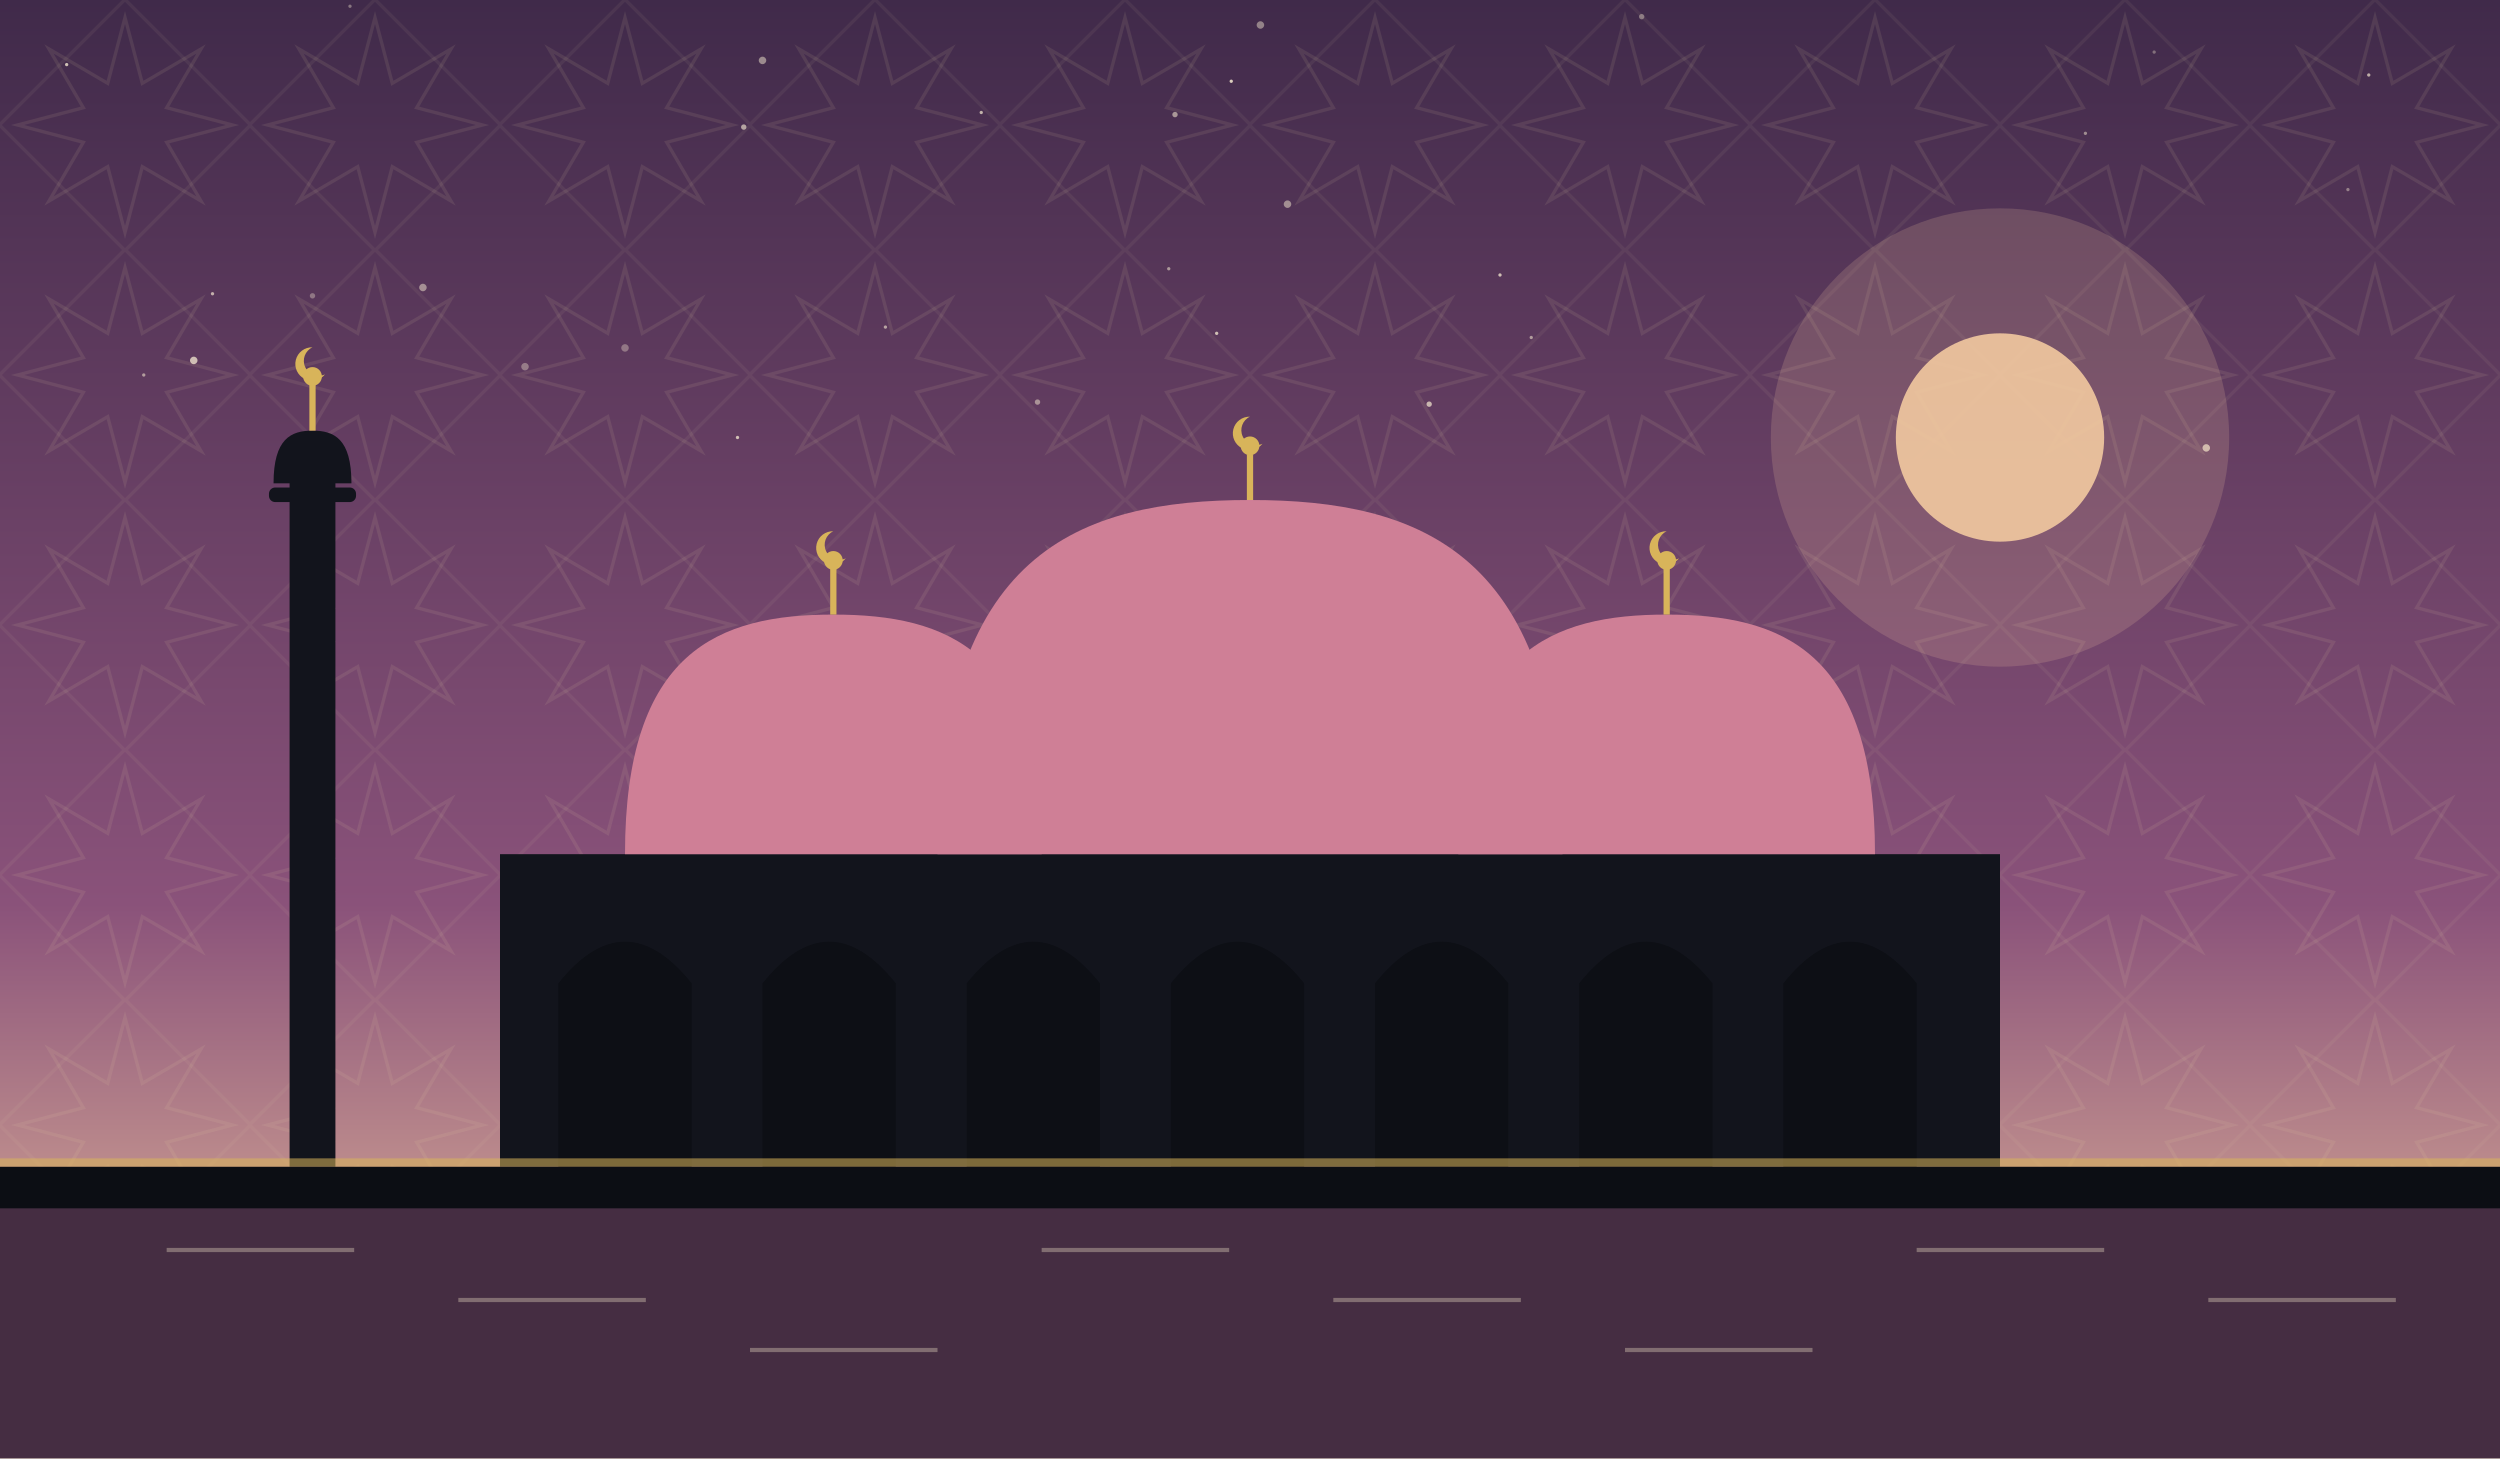
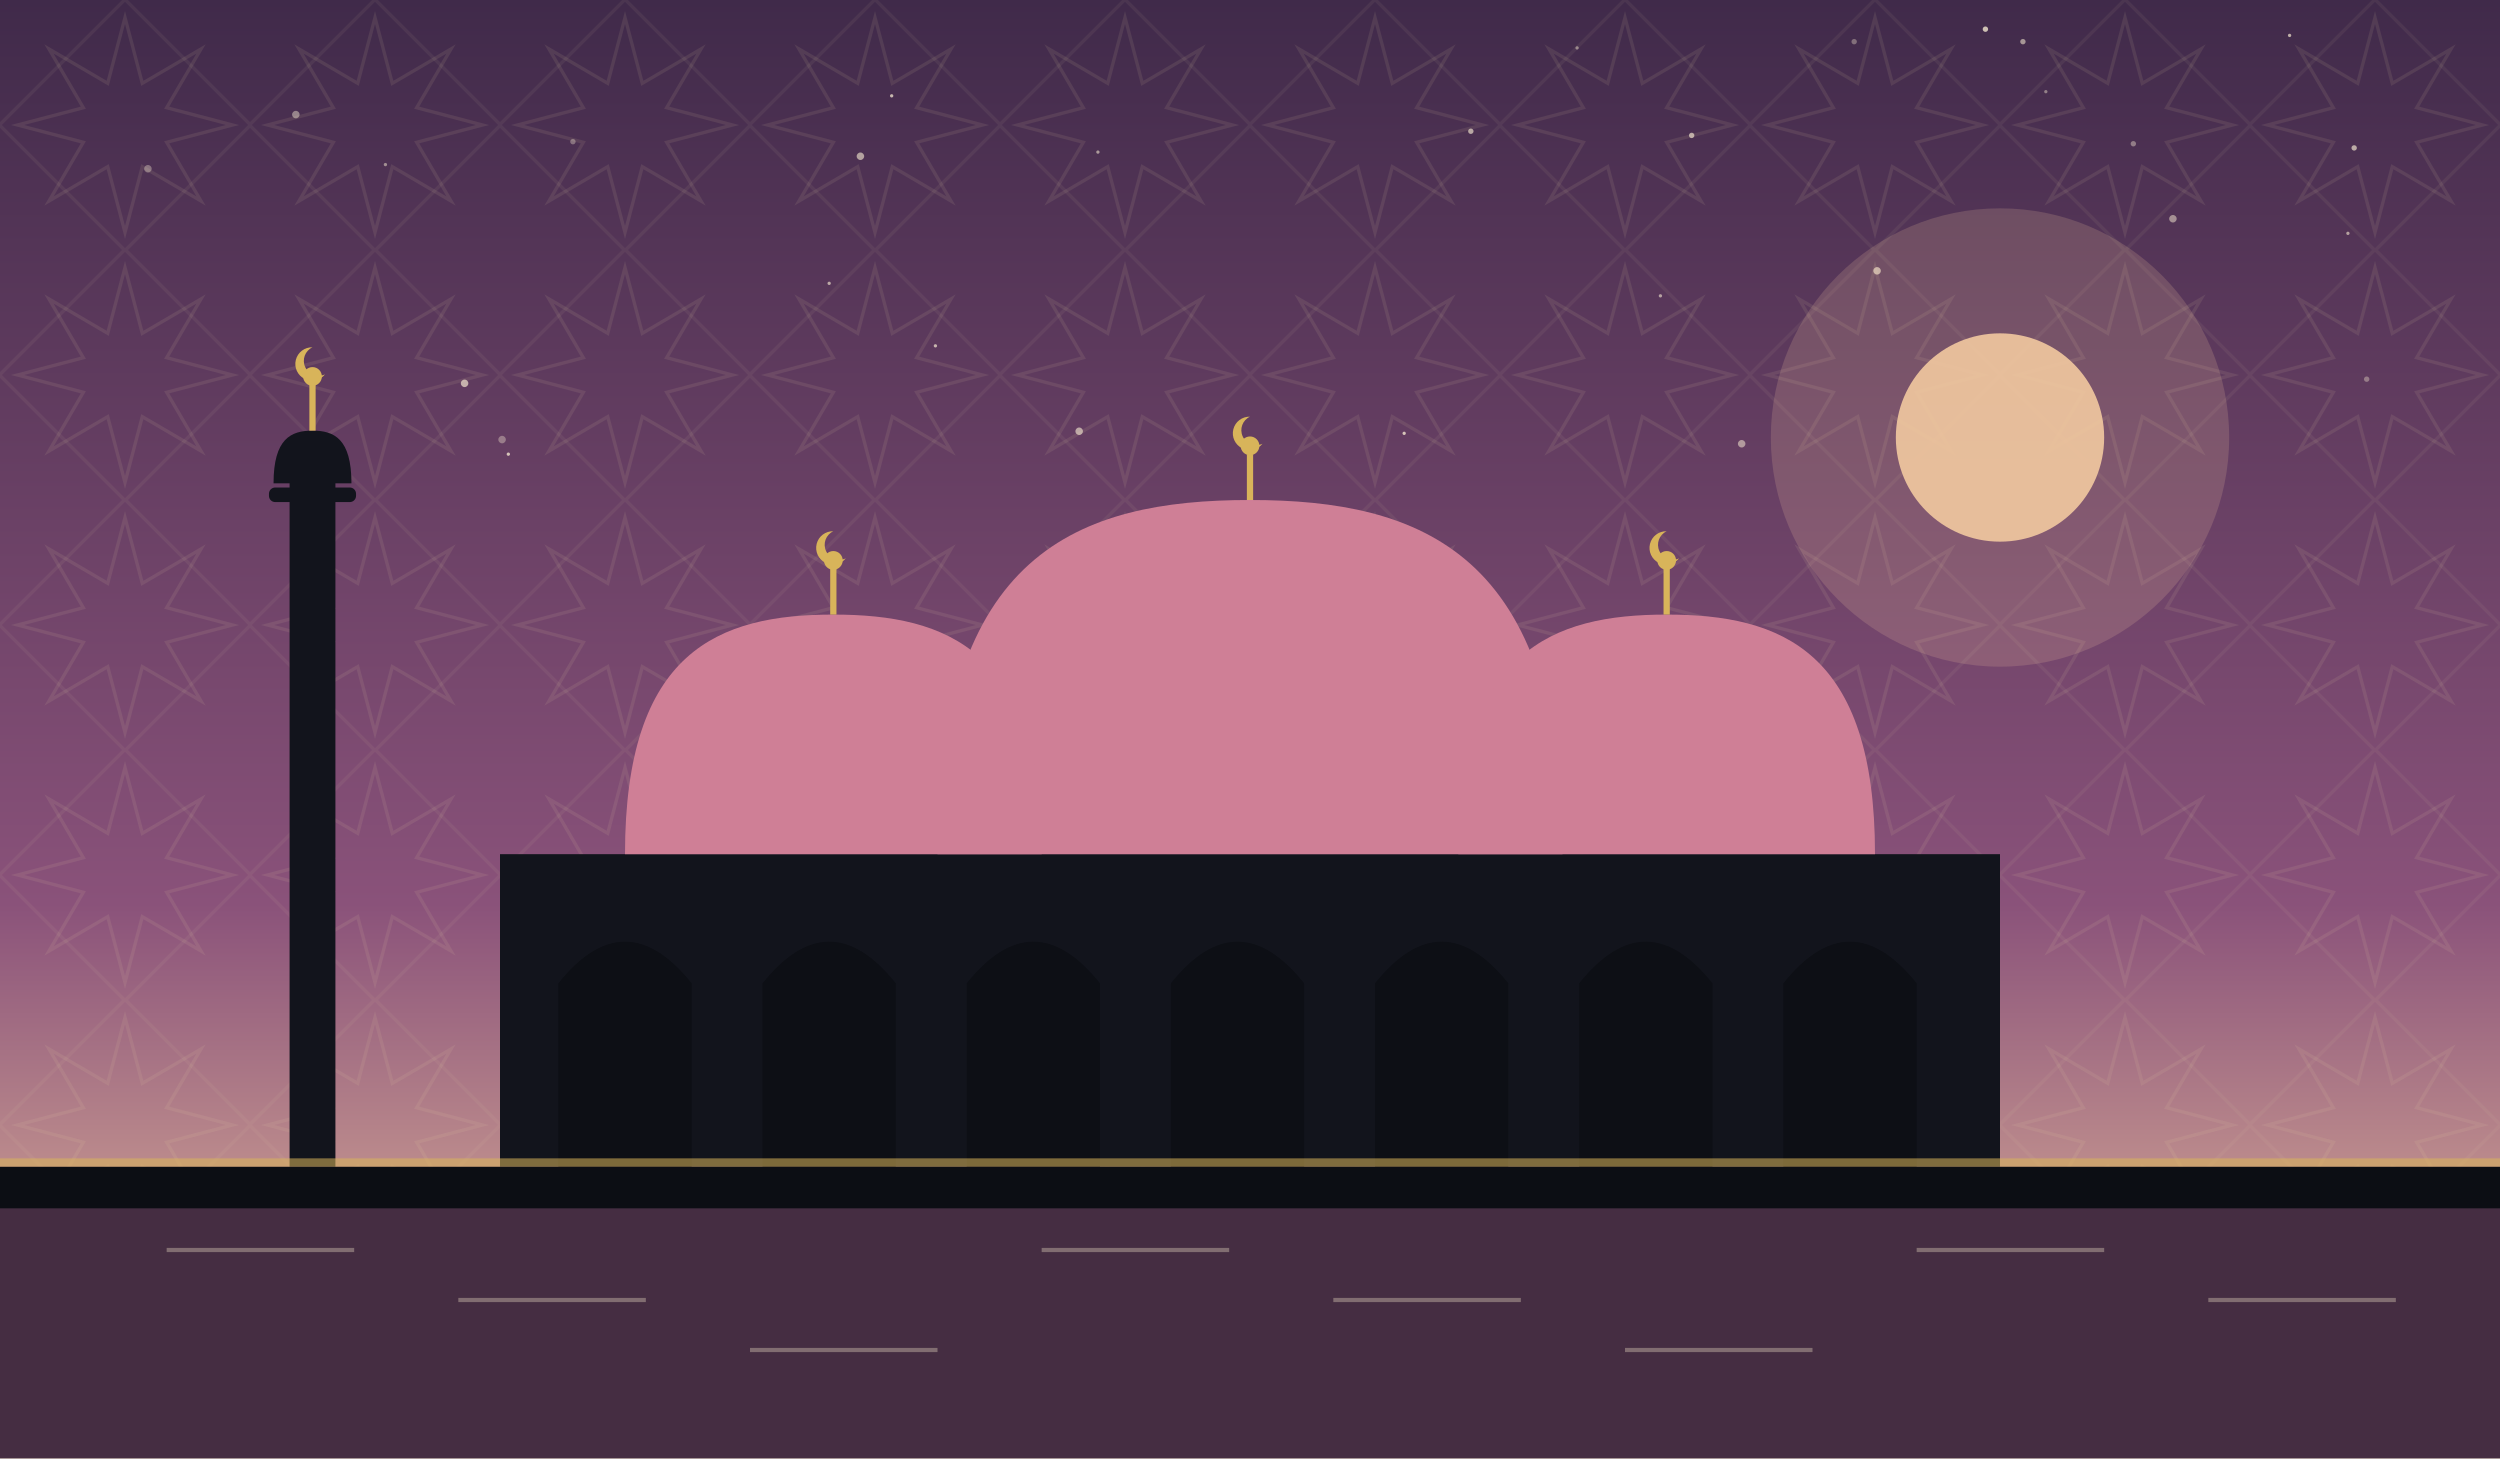
<svg xmlns="http://www.w3.org/2000/svg" viewBox="0 0 1200 700" role="img">
  <defs>
    <linearGradient id="sky" x1="0" y1="0" x2="0" y2="1">
      <stop offset="0" stop-color="#402a4a" />
      <stop offset="0.62" stop-color="#8a527a" />
      <stop offset="1" stop-color="#f2c9a0" />
    </linearGradient>
    <pattern id="g1" width="120" height="120" patternUnits="userSpaceOnUse">
      <polygon points="111.6,60.0 80.0,68.3 96.5,96.5 68.3,80.0 60.0,111.6 51.7,80.0 23.5,96.5 40.0,68.3 8.4,60.0 40.0,51.7 23.5,23.5 51.7,40.0 60.0,8.4 68.3,40.0 96.5,23.5 80.0,51.7" fill="none" stroke="#e8d9a8" stroke-width="1.6" opacity="0.1" />
      <rect x="17.4" y="17.4" width="85.2" height="85.2" fill="none" stroke="#e8d9a8" stroke-width="1.6" opacity="0.07" transform="rotate(45 60.0 60.0)" />
    </pattern>
  </defs>
  <rect width="1200" height="700" fill="url(#sky)" />
  <rect width="1200" height="700" fill="url(#g1)" />
-   <circle cx="788" cy="8" r="1.3" fill="#f7ecd2" opacity="0.39" />
-   <circle cx="102" cy="141" r="0.8" fill="#f7ecd2" opacity="0.67" />
-   <circle cx="561" cy="129" r="0.8" fill="#f7ecd2" opacity="0.54" />
-   <circle cx="605" cy="12" r="1.8" fill="#f7ecd2" opacity="0.45" />
-   <circle cx="354" cy="210" r="0.8" fill="#f7ecd2" opacity="0.75" />
-   <circle cx="168" cy="3" r="0.8" fill="#f7ecd2" opacity="0.39" />
-   <circle cx="1127" cy="91" r="0.8" fill="#f7ecd2" opacity="0.42" />
-   <circle cx="471" cy="54" r="0.8" fill="#f7ecd2" opacity="0.69" />
-   <circle cx="720" cy="132" r="0.8" fill="#f7ecd2" opacity="0.75" />
-   <circle cx="1034" cy="25" r="0.8" fill="#f7ecd2" opacity="0.35" />
-   <circle cx="93" cy="173" r="1.8" fill="#f7ecd2" opacity="0.74" />
-   <circle cx="1137" cy="36" r="0.8" fill="#f7ecd2" opacity="0.67" />
-   <circle cx="686" cy="194" r="1.3" fill="#f7ecd2" opacity="0.69" />
-   <circle cx="300" cy="167" r="1.8" fill="#f7ecd2" opacity="0.35" />
-   <circle cx="1059" cy="215" r="1.8" fill="#f7ecd2" opacity="0.70" />
-   <circle cx="203" cy="138" r="1.8" fill="#f7ecd2" opacity="0.49" />
-   <circle cx="252" cy="176" r="1.8" fill="#f7ecd2" opacity="0.37" />
-   <circle cx="366" cy="29" r="1.8" fill="#f7ecd2" opacity="0.49" />
-   <circle cx="425" cy="157" r="0.8" fill="#f7ecd2" opacity="0.60" />
-   <circle cx="69" cy="180" r="0.8" fill="#f7ecd2" opacity="0.55" />
-   <circle cx="618" cy="98" r="1.8" fill="#f7ecd2" opacity="0.49" />
-   <circle cx="32" cy="31" r="0.8" fill="#f7ecd2" opacity="0.77" />
-   <circle cx="591" cy="39" r="0.8" fill="#f7ecd2" opacity="0.84" />
-   <circle cx="735" cy="162" r="0.8" fill="#f7ecd2" opacity="0.55" />
-   <circle cx="584" cy="160" r="0.8" fill="#f7ecd2" opacity="0.75" />
-   <circle cx="498" cy="193" r="1.3" fill="#f7ecd2" opacity="0.49" />
-   <circle cx="357" cy="61" r="1.3" fill="#f7ecd2" opacity="0.62" />
-   <circle cx="1001" cy="64" r="0.8" fill="#f7ecd2" opacity="0.49" />
-   <circle cx="150" cy="142" r="1.3" fill="#f7ecd2" opacity="0.35" />
-   <circle cx="564" cy="55" r="1.3" fill="#f7ecd2" opacity="0.55" />
+   <circle cx="241" cy="211" r="1.8" fill="#f7ecd2" opacity="0.36" />
+   <circle cx="971" cy="20" r="1.3" fill="#f7ecd2" opacity="0.55" />
+   <circle cx="398" cy="136" r="0.8" fill="#f7ecd2" opacity="0.63" />
+   <circle cx="706" cy="63" r="1.3" fill="#f7ecd2" opacity="0.63" />
+   <circle cx="527" cy="73" r="0.8" fill="#f7ecd2" opacity="0.56" />
+   <circle cx="797" cy="142" r="0.8" fill="#f7ecd2" opacity="0.59" />
+   <circle cx="244" cy="218" r="0.8" fill="#f7ecd2" opacity="0.77" />
+   <circle cx="812" cy="65" r="1.3" fill="#f7ecd2" opacity="0.65" />
+   <circle cx="413" cy="75" r="1.8" fill="#f7ecd2" opacity="0.60" />
+   <circle cx="223" cy="184" r="1.8" fill="#f7ecd2" opacity="0.67" />
+   <circle cx="890" cy="20" r="1.3" fill="#f7ecd2" opacity="0.35" />
+   <circle cx="518" cy="207" r="1.8" fill="#f7ecd2" opacity="0.61" />
+   <circle cx="1099" cy="17" r="0.8" fill="#f7ecd2" opacity="0.68" />
+   <circle cx="449" cy="166" r="0.8" fill="#f7ecd2" opacity="0.69" />
+   <circle cx="1136" cy="182" r="1.3" fill="#f7ecd2" opacity="0.37" />
+   <circle cx="1024" cy="69" r="1.3" fill="#f7ecd2" opacity="0.41" />
+   <circle cx="185" cy="79" r="0.8" fill="#f7ecd2" opacity="0.50" />
+   <circle cx="275" cy="68" r="1.3" fill="#f7ecd2" opacity="0.35" />
+   <circle cx="982" cy="44" r="0.8" fill="#f7ecd2" opacity="0.43" />
+   <circle cx="1130" cy="71" r="1.3" fill="#f7ecd2" opacity="0.65" />
+   <circle cx="71" cy="81" r="1.8" fill="#f7ecd2" opacity="0.36" />
+   <circle cx="901" cy="130" r="1.8" fill="#f7ecd2" opacity="0.65" />
+   <circle cx="428" cy="46" r="0.8" fill="#f7ecd2" opacity="0.73" />
+   <circle cx="836" cy="213" r="1.8" fill="#f7ecd2" opacity="0.53" />
+   <circle cx="757" cy="23" r="0.8" fill="#f7ecd2" opacity="0.46" />
+   <circle cx="1127" cy="112" r="0.8" fill="#f7ecd2" opacity="0.59" />
+   <circle cx="674" cy="208" r="0.8" fill="#f7ecd2" opacity="0.77" />
+   <circle cx="142" cy="55" r="1.8" fill="#f7ecd2" opacity="0.45" />
+   <circle cx="1043" cy="105" r="1.8" fill="#f7ecd2" opacity="0.50" />
+   <circle cx="953" cy="14" r="1.3" fill="#f7ecd2" opacity="0.77" />
  <circle cx="960" cy="210" r="110" fill="#f2c9a0" opacity="0.18" />
  <circle cx="960" cy="210" r="50" fill="#f2c9a0" opacity="0.9" />
  <rect x="240" y="410" width="720" height="150" fill="#12141c" />
  <path d="M 268 560 L 268 472 Q 300 432 332 472 L 332 560 Z" fill="#0c0e14" opacity="0.9" />
  <path d="M 366 560 L 366 472 Q 398 432 430 472 L 430 560 Z" fill="#0c0e14" opacity="0.9" />
  <path d="M 464 560 L 464 472 Q 496 432 528 472 L 528 560 Z" fill="#0c0e14" opacity="0.9" />
  <path d="M 562 560 L 562 472 Q 594 432 626 472 L 626 560 Z" fill="#0c0e14" opacity="0.9" />
  <path d="M 660 560 L 660 472 Q 692 432 724 472 L 724 560 Z" fill="#0c0e14" opacity="0.9" />
  <path d="M 758 560 L 758 472 Q 790 432 822 472 L 822 560 Z" fill="#0c0e14" opacity="0.9" />
  <path d="M 856 560 L 856 472 Q 888 432 920 472 L 920 560 Z" fill="#0c0e14" opacity="0.9" />
  <path d="M 450 410 C 450 265.5, 517.5 240, 600 240 C 682.5 240, 750 265.5, 750 410 Z" fill="#cf7f96" />
  <line x1="600" y1="240" x2="600" y2="218" stroke="#d8b45a" stroke-width="3" />
  <circle cx="600" cy="214" r="4.5" fill="#d8b45a" />
  <path d="M 600 200 a 8 8 0 1 0 6 13 a 6.4 6.4 0 1 1 -6 -13 Z" fill="#d8b45a" />
  <path d="M 300 410 C 300 312.25, 345.0 295, 400 295 C 455.0 295, 500 312.25, 500 410 Z" fill="#cf7f96" />
  <line x1="400" y1="295" x2="400" y2="273" stroke="#d8b45a" stroke-width="3" />
  <circle cx="400" cy="269" r="4.5" fill="#d8b45a" />
  <path d="M 400 255 a 8 8 0 1 0 6 13 a 6.4 6.4 0 1 1 -6 -13 Z" fill="#d8b45a" />
  <path d="M 700 410 C 700 312.25, 745.0 295, 800 295 C 855.0 295, 900 312.25, 900 410 Z" fill="#cf7f96" />
  <line x1="800" y1="295" x2="800" y2="273" stroke="#d8b45a" stroke-width="3" />
  <circle cx="800" cy="269" r="4.5" fill="#d8b45a" />
  <path d="M 800 255 a 8 8 0 1 0 6 13 a 6.4 6.4 0 1 1 -6 -13 Z" fill="#d8b45a" />
  <rect x="139.0" y="230" width="22" height="330" fill="#12141c" />
  <rect x="129.1" y="234" width="41.8" height="7" rx="3" fill="#12141c" />
  <path d="M 131.3 232 C 131.3 210.495, 139.715 206.7, 150 206.7 C 160.285 206.7, 168.7 210.495, 168.7 232 Z" fill="#12141c" />
  <line x1="150" y1="206.7" x2="150" y2="184.7" stroke="#d8b45a" stroke-width="3" />
  <circle cx="150" cy="180.7" r="4.5" fill="#d8b45a" />
  <path d="M 150 166.7 a 8 8 0 1 0 6 13 a 6.4 6.4 0 1 1 -6 -13 Z" fill="#d8b45a" />
  <rect x="0" y="560" width="1200" height="140" fill="#0c0e14" />
  <rect x="0" y="580" width="1200" height="120" fill="#8a527a" opacity="0.45" />
  <g opacity="0.35">
    <line x1="80" y1="600" x2="170" y2="600" stroke="#f2e6c8" stroke-width="2" />
    <line x1="220" y1="624" x2="310" y2="624" stroke="#f2e6c8" stroke-width="2" />
    <line x1="360" y1="648" x2="450" y2="648" stroke="#f2e6c8" stroke-width="2" />
    <line x1="500" y1="600" x2="590" y2="600" stroke="#f2e6c8" stroke-width="2" />
    <line x1="640" y1="624" x2="730" y2="624" stroke="#f2e6c8" stroke-width="2" />
    <line x1="780" y1="648" x2="870" y2="648" stroke="#f2e6c8" stroke-width="2" />
    <line x1="920" y1="600" x2="1010" y2="600" stroke="#f2e6c8" stroke-width="2" />
    <line x1="1060" y1="624" x2="1150" y2="624" stroke="#f2e6c8" stroke-width="2" />
  </g>
  <rect x="0" y="556" width="1200" height="4" fill="#d8b45a" opacity="0.55" />
</svg>
